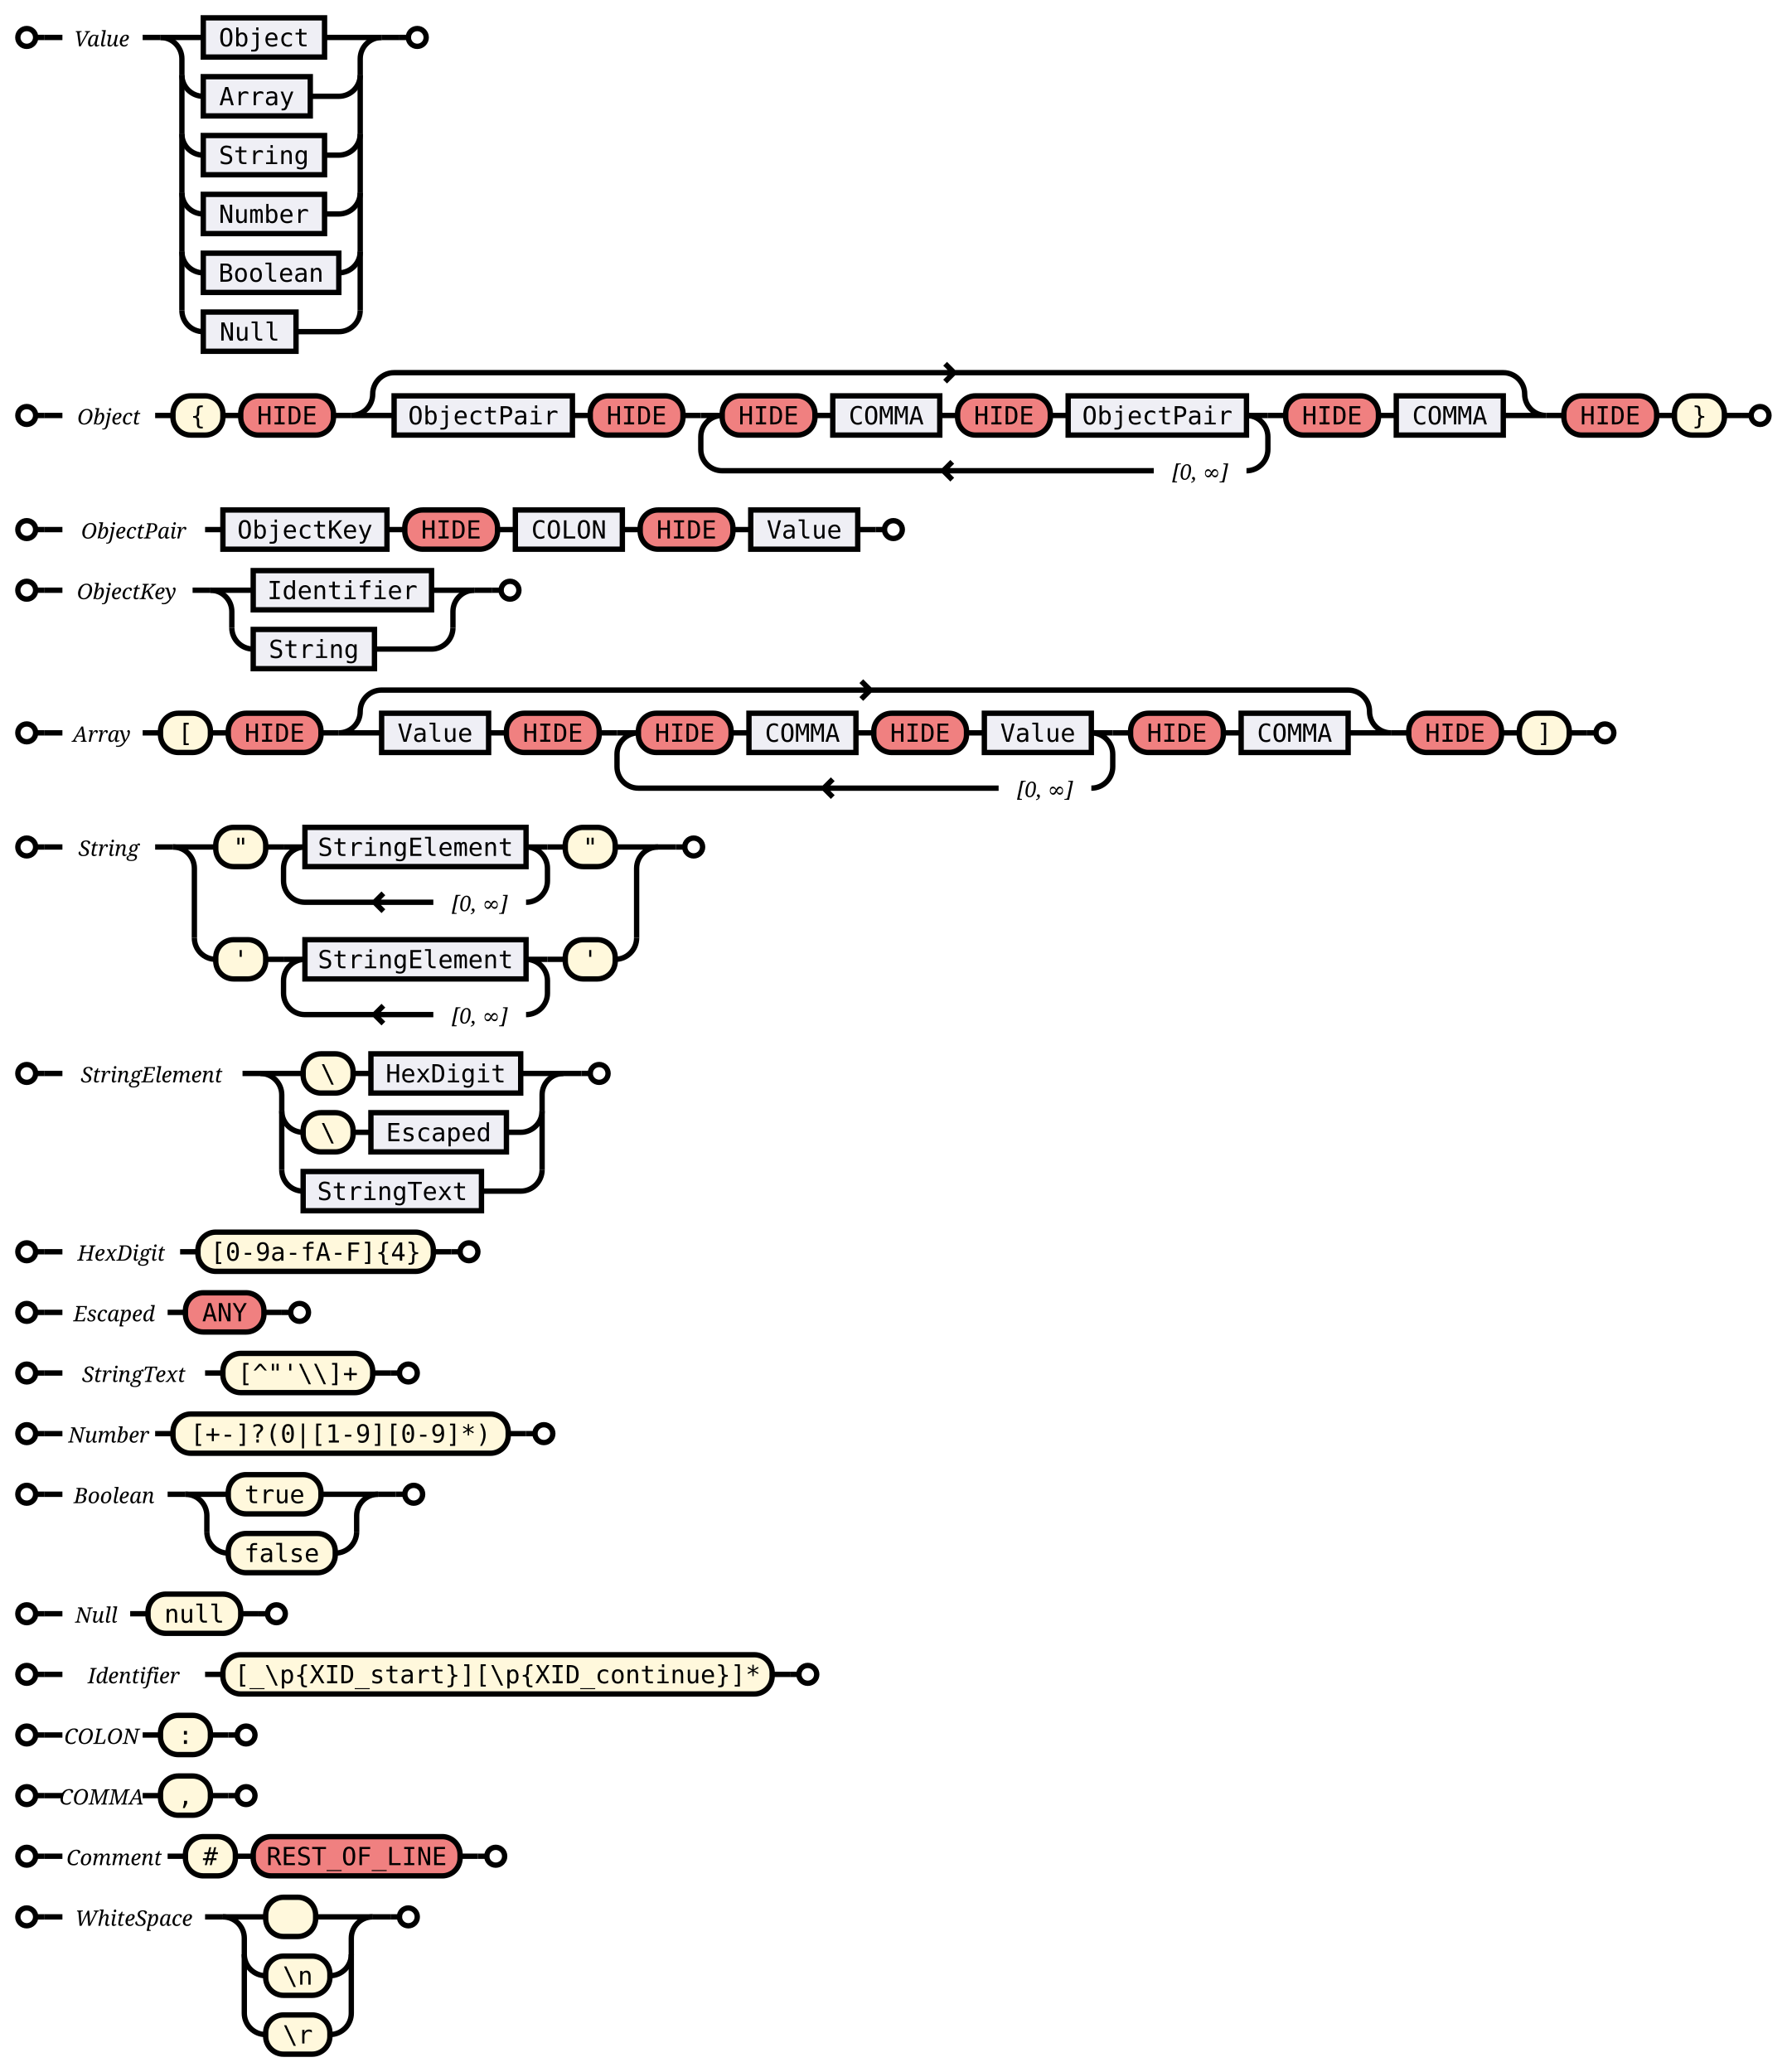
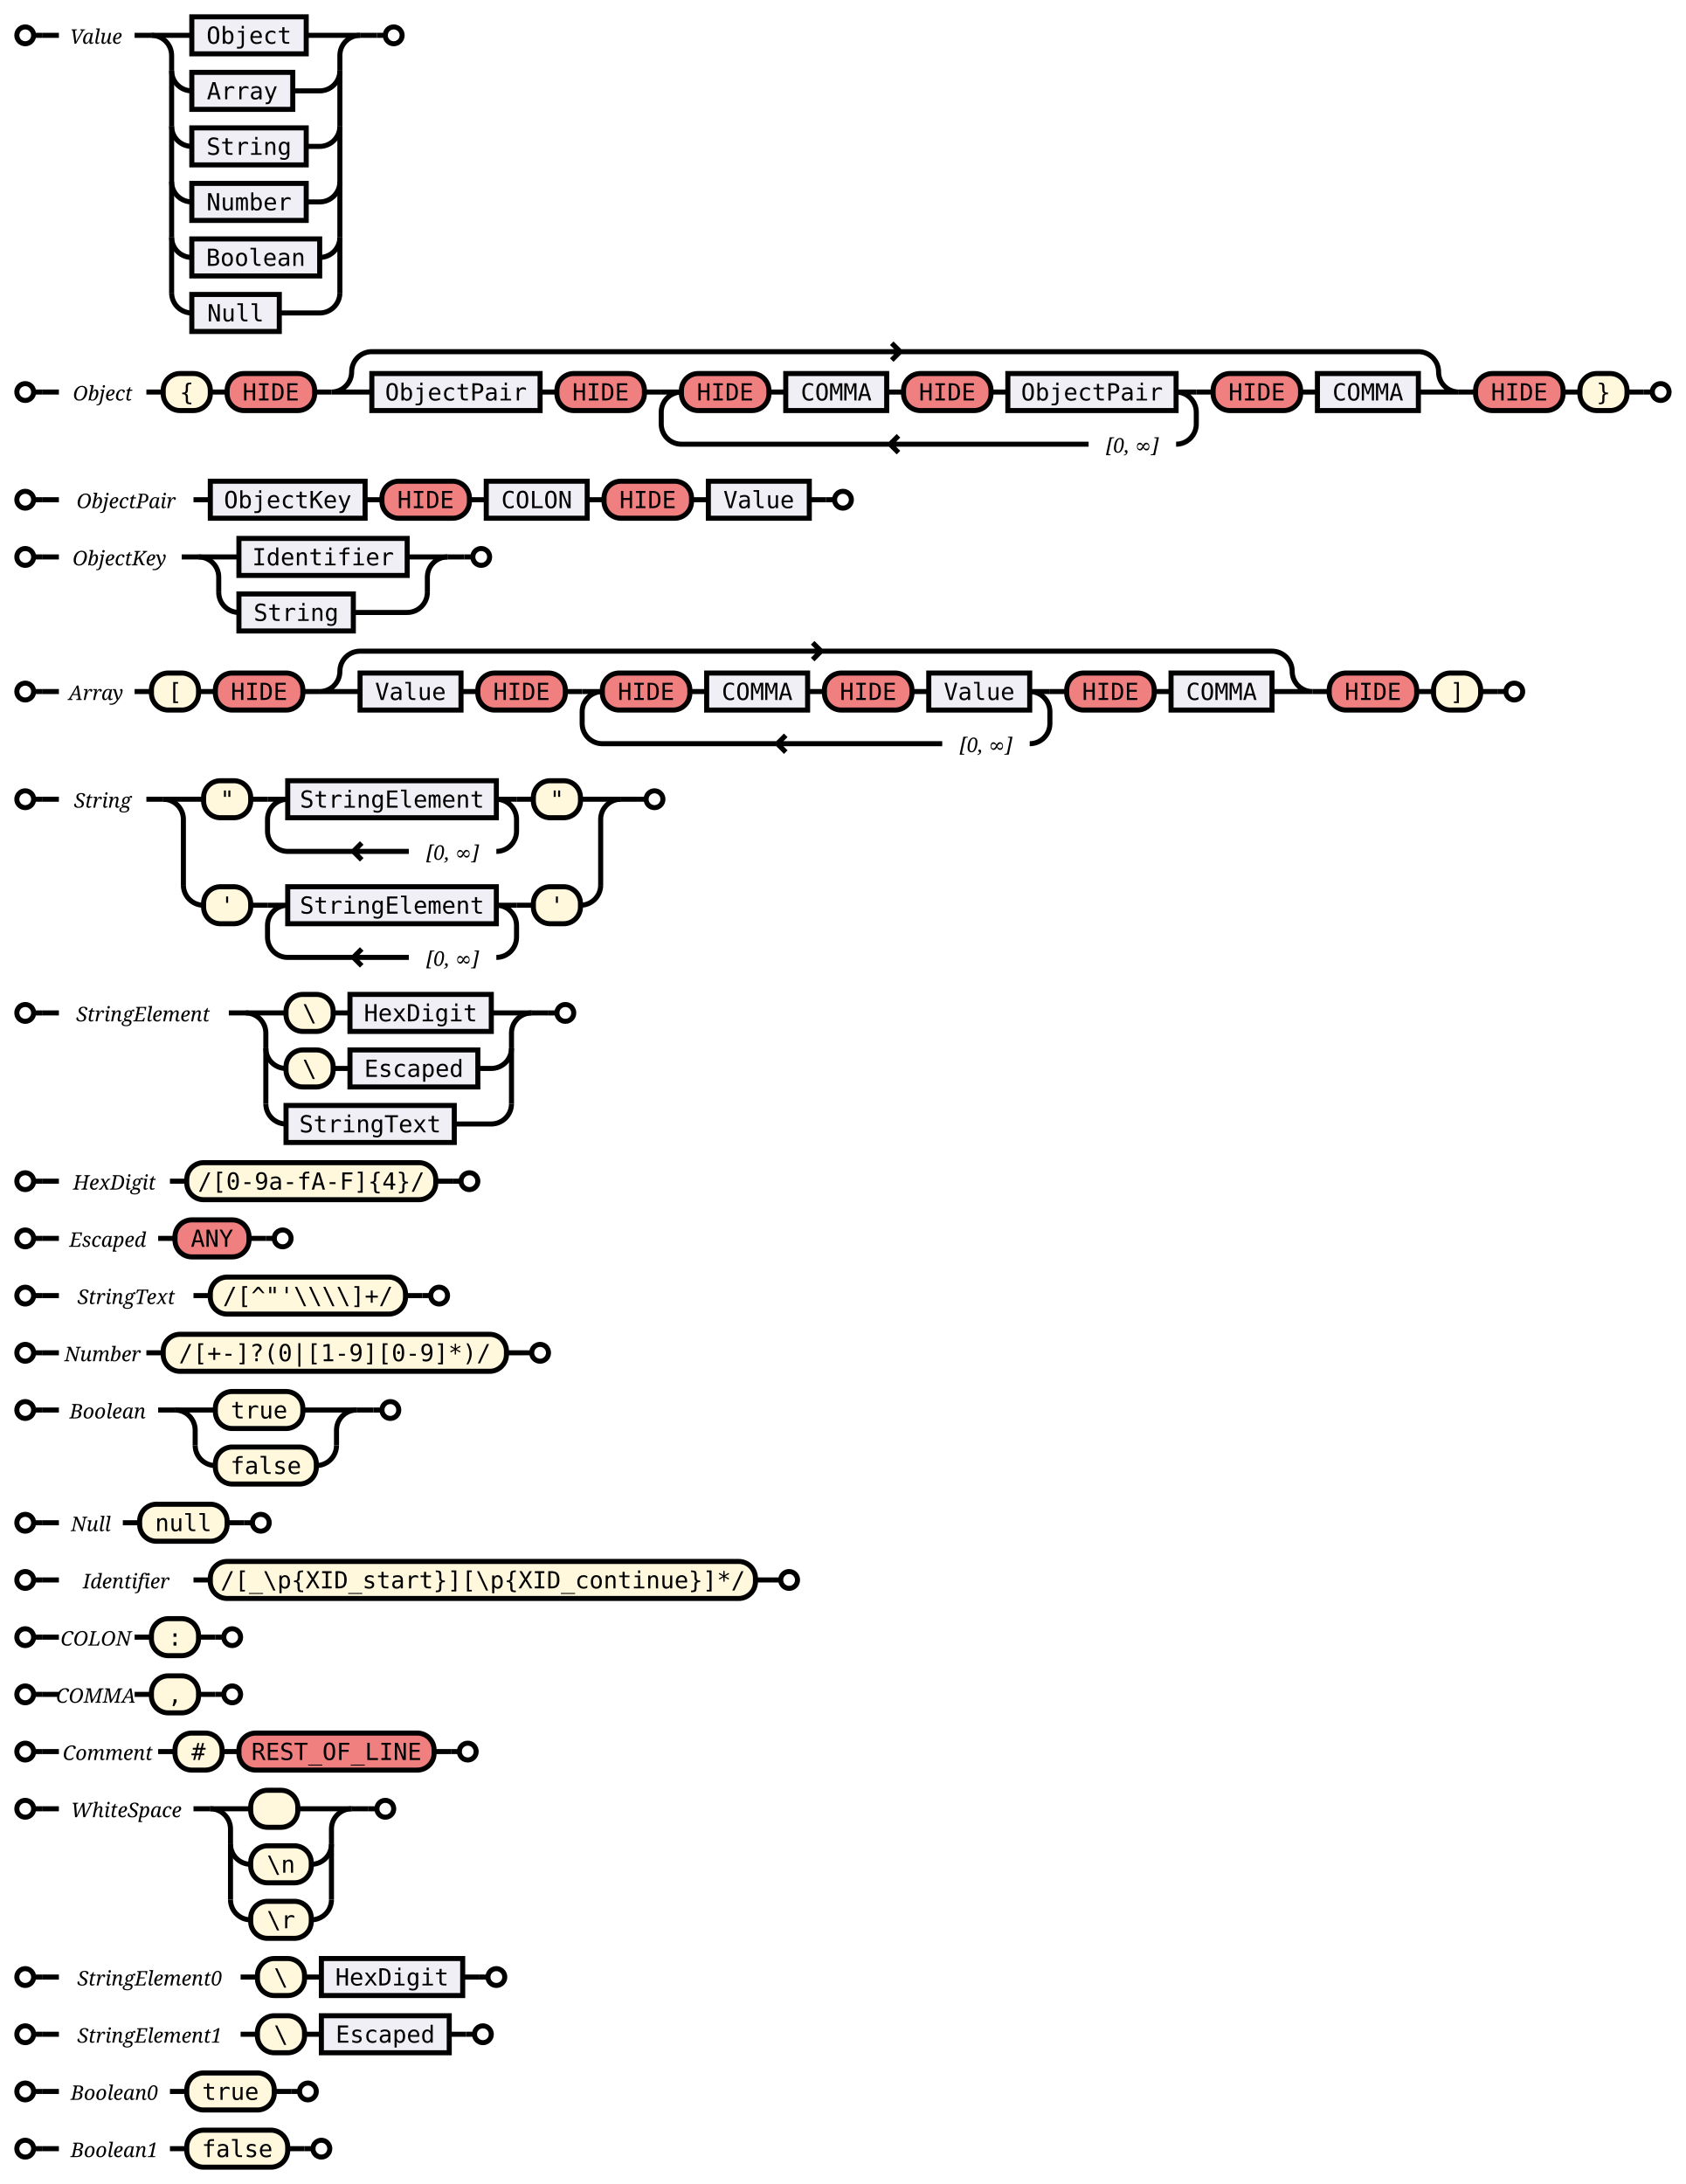
- <svg xmlns="http://www.w3.org/2000/svg" xmlns:xlink="http://www.w3.org/1999/xlink" class="railroad" viewBox="0 0 1002 1162">
+ <svg xmlns="http://www.w3.org/2000/svg" xmlns:xlink="http://www.w3.org/1999/xlink" class="railroad" viewBox="0 0 1002 1298">
  <style type="text/css">svg.railroad{background-color:hsl(30,20%,95%);background-size:15px 15px;background-image:linear-gradient(to right,rgba(30,30,30,.05) 1px,transparent 1px),linear-gradient(to bottom,rgba(30,30,30,.05) 1px,transparent 1px);}svg.railroad path{stroke-width:3px;stroke:black;fill:transparent;}svg.railroad .debug{stroke-width:1px;stroke:red;}svg.railroad text{font-size:14px;font-family:monospace;text-anchor:middle;}svg.railroad .nonterminal text{font-weight:bold;}svg.railroad text.comment{font-family:serif;font-style:italic;font-size:12px;}svg.railroad rect{stroke-width:3px;stroke:black;}svg.railroad g.labeledbox&gt;rect{stroke-width:1px;stroke:grey;stroke-dasharray:5px;fill:rgba(90,90,150,.1);}svg.railroad .symbol&gt;rect{fill:rgba(90,90,150,.1);}svg.railroad .regex&gt;rect{fill:honeydew;}svg.railroad .string&gt;rect{fill:cornsilk;}svg.railroad .character&gt;rect{fill:lightcoral;}</style>
  <g class="verticalgrid">
    <g class="sequence">
      <path d=" M 10 21 a 5 5 0 0 1 5 -5 a 5 5 0 0 1 5 5 a 5 5 0 0 1 -5 5 a 5 5 0 0 1 -5 -5 m 10 0 h 5" />
      <text class="comment" id="Value" x="57" y="26">
Value</text>
      <g class="choice">
        <path d=" M 90 21 h 24 m 68 0 h 32" />
        <a class="link" xlink:href="#Object">
          <g class="symbol">
            <rect height="22" width="68" x="114" y="10" />
            <text x="148" y="26">
Object</text>
          </g>
        </a>
        <path d=" M 90 21 a 12 12 0 0 1 12 12 v 9 m 100 0 v -9 a 12 12 0 0 1 12 -12" />
        <path d=" M 102 42 v 33 m 100 0 v -33" />
        <path d=" M 102 75 v 33 m 100 0 v -33" />
        <path d=" M 102 108 v 33 m 100 0 v -33" />
        <path d=" M 102 141 v 33 m 100 0 v -33" />
        <path d=" M 102 42 v 0 a 12 12 0 0 0 12 12 m 60 0 h 16 a 12 12 0 0 0 12 -12 v 0" />
        <a class="link" xlink:href="#Array">
          <g class="symbol">
            <rect height="22" width="60" x="114" y="43" />
            <text x="144" y="59">
Array</text>
          </g>
        </a>
        <path d=" M 102 75 v 0 a 12 12 0 0 0 12 12 m 68 0 h 8 a 12 12 0 0 0 12 -12 v 0" />
        <a class="link" xlink:href="#String">
          <g class="symbol">
            <rect height="22" width="68" x="114" y="76" />
            <text x="148" y="92">
String</text>
          </g>
        </a>
        <path d=" M 102 108 v 0 a 12 12 0 0 0 12 12 m 68 0 h 8 a 12 12 0 0 0 12 -12 v 0" />
        <a class="link" xlink:href="#Number">
          <g class="symbol">
            <rect height="22" width="68" x="114" y="109" />
            <text x="148" y="125">
Number</text>
          </g>
        </a>
        <path d=" M 102 141 v 0 a 12 12 0 0 0 12 12 m 76 0 h 0 a 12 12 0 0 0 12 -12 v 0" />
        <a class="link" xlink:href="#Boolean">
          <g class="symbol">
            <rect height="22" width="76" x="114" y="142" />
            <text x="152" y="158">
Boolean</text>
          </g>
        </a>
        <path d=" M 102 174 v 0 a 12 12 0 0 0 12 12 m 52 0 h 24 a 12 12 0 0 0 12 -12 v 0" />
        <a class="link" xlink:href="#Null">
          <g class="symbol">
            <rect height="22" width="52" x="114" y="175" />
            <text x="140" y="191">
Null</text>
          </g>
        </a>
      </g>
      <path d=" M 224 21 h 5 a 5 5 0 0 1 5 -5 a 5 5 0 0 1 5 5 a 5 5 0 0 1 -5 5 a 5 5 0 0 1 -5 -5" />
      <path d=" M 25 21 h 10" />
      <path d=" M 80 21 h 10" />
      <path d=" M 214 21 h 10" />
    </g>
    <g class="sequence">
      <path d=" M 10 233 a 5 5 0 0 1 5 -5 a 5 5 0 0 1 5 5 a 5 5 0 0 1 -5 5 a 5 5 0 0 1 -5 -5 m 10 0 h 5" />
      <text class="comment" id="Object" x="61" y="238">
Object</text>
      <g class="sequence">
        <g class="string">
          <rect height="22" rx="10" ry="10" width="28" x="97" y="222" />
          <text x="111" y="238">
{</text>
        </g>
        <g class="character">
          <rect height="22" rx="10" ry="10" width="52" x="135" y="222" />
          <text x="161" y="238">
HIDE</text>
        </g>
        <g class="optional">
          <path d=" M 197 233 h 24 m -24 0 a 12 12 0 0 0 12 -12 v 0 a 12 12 0 0 1 12 -12 h 622 m -308 0 l -5 -5 m 0 10 l 5 -5 m 308 0 a 12 12 0 0 1 12 12 v 0 a 12 12 0 0 0 12 12 h -24" />
          <g class="sequence">
            <a class="link" xlink:href="#ObjectPair">
              <g class="symbol">
                <rect height="22" width="100" x="221" y="222" />
                <text x="271" y="238">
ObjectPair</text>
              </g>
            </a>
            <g class="character">
              <rect height="22" rx="10" ry="10" width="52" x="331" y="222" />
              <text x="357" y="238">
HIDE</text>
            </g>
            <g class="repeat">
              <path d=" M 393 233 h 12 m 294 0 h 12 m -12 0 a 12 12 0 0 1 12 12 v 7 a 12 12 0 0 1 -12 12 m -52 0 h -242 m 124 0 l 5 -5 m 0 10 l -5 -5 m -124 0 a 12 12 0 0 1 -12 -12 v -7 a 12 12 0 0 1 12 -12" />
              <text class="comment" x="673" y="269">
[0, ∞]</text>
              <g class="sequence">
                <g class="character">
                  <rect height="22" rx="10" ry="10" width="52" x="405" y="222" />
                  <text x="431" y="238">
HIDE</text>
                </g>
                <g class="sequence">
                  <a class="link" xlink:href="#COMMA">
                    <g class="symbol">
                      <rect height="22" width="60" x="467" y="222" />
                      <text x="497" y="238">
COMMA</text>
                    </g>
                  </a>
                  <g class="character">
                    <rect height="22" rx="10" ry="10" width="52" x="537" y="222" />
                    <text x="563" y="238">
HIDE</text>
                  </g>
                  <a class="link" xlink:href="#ObjectPair">
                    <g class="symbol">
                      <rect height="22" width="100" x="599" y="222" />
                      <text x="649" y="238">
ObjectPair</text>
                    </g>
                  </a>
                  <path d=" M 527 233 h 10" />
                  <path d=" M 589 233 h 10" />
                </g>
                <path d=" M 457 233 h 10" />
              </g>
            </g>
            <g class="character">
              <rect height="22" rx="10" ry="10" width="52" x="721" y="222" />
              <text x="747" y="238">
HIDE</text>
            </g>
            <a class="link" xlink:href="#COMMA">
              <g class="symbol">
                <rect height="22" width="60" x="783" y="222" />
                <text x="813" y="238">
COMMA</text>
              </g>
            </a>
            <path d=" M 321 233 h 10" />
            <path d=" M 383 233 h 10" />
            <path d=" M 711 233 h 10" />
            <path d=" M 773 233 h 10" />
          </g>
        </g>
        <g class="character">
          <rect height="22" rx="10" ry="10" width="52" x="877" y="222" />
          <text x="903" y="238">
HIDE</text>
        </g>
        <g class="string">
          <rect height="22" rx="10" ry="10" width="28" x="939" y="222" />
          <text x="953" y="238">
}</text>
        </g>
        <path d=" M 125 233 h 10" />
        <path d=" M 187 233 h 10" />
        <path d=" M 867 233 h 10" />
        <path d=" M 929 233 h 10" />
      </g>
      <path d=" M 977 233 h 5 a 5 5 0 0 1 5 -5 a 5 5 0 0 1 5 5 a 5 5 0 0 1 -5 5 a 5 5 0 0 1 -5 -5" />
      <path d=" M 25 233 h 10" />
      <path d=" M 87 233 h 10" />
      <path d=" M 967 233 h 10" />
    </g>
    <g class="sequence">
      <path d=" M 10 297 a 5 5 0 0 1 5 -5 a 5 5 0 0 1 5 5 a 5 5 0 0 1 -5 5 a 5 5 0 0 1 -5 -5 m 10 0 h 5" />
      <text class="comment" id="ObjectPair" x="75" y="302">
ObjectPair</text>
      <g class="sequence">
        <a class="link" xlink:href="#ObjectKey">
          <g class="symbol">
            <rect height="22" width="92" x="125" y="286" />
            <text x="171" y="302">
ObjectKey</text>
          </g>
        </a>
        <g class="character">
          <rect height="22" rx="10" ry="10" width="52" x="227" y="286" />
          <text x="253" y="302">
HIDE</text>
        </g>
        <a class="link" xlink:href="#COLON">
          <g class="symbol">
            <rect height="22" width="60" x="289" y="286" />
            <text x="319" y="302">
COLON</text>
          </g>
        </a>
        <g class="character">
          <rect height="22" rx="10" ry="10" width="52" x="359" y="286" />
          <text x="385" y="302">
HIDE</text>
        </g>
        <a class="link" xlink:href="#Value">
          <g class="symbol">
            <rect height="22" width="60" x="421" y="286" />
            <text x="451" y="302">
Value</text>
          </g>
        </a>
        <path d=" M 217 297 h 10" />
        <path d=" M 279 297 h 10" />
        <path d=" M 349 297 h 10" />
        <path d=" M 411 297 h 10" />
      </g>
      <path d=" M 491 297 h 5 a 5 5 0 0 1 5 -5 a 5 5 0 0 1 5 5 a 5 5 0 0 1 -5 5 a 5 5 0 0 1 -5 -5" />
      <path d=" M 25 297 h 10" />
      <path d=" M 115 297 h 10" />
      <path d=" M 481 297 h 10" />
    </g>
    <g class="sequence">
      <path d=" M 10 331 a 5 5 0 0 1 5 -5 a 5 5 0 0 1 5 5 a 5 5 0 0 1 -5 5 a 5 5 0 0 1 -5 -5 m 10 0 h 5" />
      <text class="comment" id="ObjectKey" x="71" y="336">
ObjectKey</text>
      <g class="choice">
        <path d=" M 118 331 h 24 m 100 0 h 24" />
        <a class="link" xlink:href="#Identifier">
          <g class="symbol">
            <rect height="22" width="100" x="142" y="320" />
            <text x="192" y="336">
Identifier</text>
          </g>
        </a>
        <path d=" M 118 331 a 12 12 0 0 1 12 12 v 9 m 124 0 v -9 a 12 12 0 0 1 12 -12" />
        <path d=" M 130 352 v 0 a 12 12 0 0 0 12 12 m 68 0 h 32 a 12 12 0 0 0 12 -12 v 0" />
        <a class="link" xlink:href="#String">
          <g class="symbol">
            <rect height="22" width="68" x="142" y="353" />
            <text x="176" y="369">
String</text>
          </g>
        </a>
      </g>
      <path d=" M 276 331 h 5 a 5 5 0 0 1 5 -5 a 5 5 0 0 1 5 5 a 5 5 0 0 1 -5 5 a 5 5 0 0 1 -5 -5" />
      <path d=" M 25 331 h 10" />
      <path d=" M 108 331 h 10" />
      <path d=" M 266 331 h 10" />
    </g>
    <g class="sequence">
      <path d=" M 10 411 a 5 5 0 0 1 5 -5 a 5 5 0 0 1 5 5 a 5 5 0 0 1 -5 5 a 5 5 0 0 1 -5 -5 m 10 0 h 5" />
      <text class="comment" id="Array" x="57" y="416">
Array</text>
      <g class="sequence">
        <g class="string">
          <rect height="22" rx="10" ry="10" width="28" x="90" y="400" />
          <text x="104" y="416">
[</text>
        </g>
        <g class="character">
          <rect height="22" rx="10" ry="10" width="52" x="128" y="400" />
          <text x="154" y="416">
HIDE</text>
        </g>
        <g class="optional">
          <path d=" M 190 411 h 24 m -24 0 a 12 12 0 0 0 12 -12 v 0 a 12 12 0 0 1 12 -12 h 542 m -268 0 l -5 -5 m 0 10 l 5 -5 m 268 0 a 12 12 0 0 1 12 12 v 0 a 12 12 0 0 0 12 12 h -24" />
          <g class="sequence">
            <a class="link" xlink:href="#Value">
              <g class="symbol">
                <rect height="22" width="60" x="214" y="400" />
                <text x="244" y="416">
Value</text>
              </g>
            </a>
            <g class="character">
              <rect height="22" rx="10" ry="10" width="52" x="284" y="400" />
              <text x="310" y="416">
HIDE</text>
            </g>
            <g class="repeat">
              <path d=" M 346 411 h 12 m 254 0 h 12 m -12 0 a 12 12 0 0 1 12 12 v 7 a 12 12 0 0 1 -12 12 m -52 0 h -202 m 104 0 l 5 -5 m 0 10 l -5 -5 m -104 0 a 12 12 0 0 1 -12 -12 v -7 a 12 12 0 0 1 12 -12" />
              <text class="comment" x="586" y="447">
[0, ∞]</text>
              <g class="sequence">
                <g class="character">
                  <rect height="22" rx="10" ry="10" width="52" x="358" y="400" />
                  <text x="384" y="416">
HIDE</text>
                </g>
                <g class="sequence">
                  <a class="link" xlink:href="#COMMA">
                    <g class="symbol">
                      <rect height="22" width="60" x="420" y="400" />
                      <text x="450" y="416">
COMMA</text>
                    </g>
                  </a>
                  <g class="character">
                    <rect height="22" rx="10" ry="10" width="52" x="490" y="400" />
                    <text x="516" y="416">
HIDE</text>
                  </g>
                  <a class="link" xlink:href="#Value">
                    <g class="symbol">
                      <rect height="22" width="60" x="552" y="400" />
                      <text x="582" y="416">
Value</text>
                    </g>
                  </a>
                  <path d=" M 480 411 h 10" />
                  <path d=" M 542 411 h 10" />
                </g>
                <path d=" M 410 411 h 10" />
              </g>
            </g>
            <g class="character">
              <rect height="22" rx="10" ry="10" width="52" x="634" y="400" />
              <text x="660" y="416">
HIDE</text>
            </g>
            <a class="link" xlink:href="#COMMA">
              <g class="symbol">
                <rect height="22" width="60" x="696" y="400" />
                <text x="726" y="416">
COMMA</text>
              </g>
            </a>
            <path d=" M 274 411 h 10" />
            <path d=" M 336 411 h 10" />
            <path d=" M 624 411 h 10" />
            <path d=" M 686 411 h 10" />
          </g>
        </g>
        <g class="character">
          <rect height="22" rx="10" ry="10" width="52" x="790" y="400" />
          <text x="816" y="416">
HIDE</text>
        </g>
        <g class="string">
          <rect height="22" rx="10" ry="10" width="28" x="852" y="400" />
          <text x="866" y="416">
]</text>
        </g>
        <path d=" M 118 411 h 10" />
        <path d=" M 180 411 h 10" />
        <path d=" M 780 411 h 10" />
        <path d=" M 842 411 h 10" />
      </g>
      <path d=" M 890 411 h 5 a 5 5 0 0 1 5 -5 a 5 5 0 0 1 5 5 a 5 5 0 0 1 -5 5 a 5 5 0 0 1 -5 -5" />
      <path d=" M 25 411 h 10" />
      <path d=" M 80 411 h 10" />
      <path d=" M 880 411 h 10" />
    </g>
    <g class="sequence">
      <path d=" M 10 475 a 5 5 0 0 1 5 -5 a 5 5 0 0 1 5 5 a 5 5 0 0 1 -5 5 a 5 5 0 0 1 -5 -5 m 10 0 h 5" />
      <text class="comment" id="String" x="61" y="480">
String</text>
      <g class="choice">
        <path d=" M 97 475 h 24 m 224 0 h 24" />
        <g class="sequence">
          <g class="string">
            <rect height="22" rx="10" ry="10" width="28" x="121" y="464" />
            <text x="135" y="480">
"</text>
          </g>
          <g class="repeat">
            <path d=" M 159 475 h 12 m 124 0 h 12 m -12 0 a 12 12 0 0 1 12 12 v 7 a 12 12 0 0 1 -12 12 m -52 0 h -72 m 39 0 l 5 -5 m 0 10 l -5 -5 m -39 0 a 12 12 0 0 1 -12 -12 v -7 a 12 12 0 0 1 12 -12" />
            <text class="comment" x="269" y="511">
[0, ∞]</text>
            <a class="link" xlink:href="#StringElement">
              <g class="symbol">
                <rect height="22" width="124" x="171" y="464" />
                <text x="233" y="480">
StringElement</text>
              </g>
            </a>
          </g>
          <g class="string">
            <rect height="22" rx="10" ry="10" width="28" x="317" y="464" />
            <text x="331" y="480">
"</text>
          </g>
          <path d=" M 149 475 h 10" />
          <path d=" M 307 475 h 10" />
        </g>
        <path d=" M 97 475 a 12 12 0 0 1 12 12 v 39 m 248 0 v -39 a 12 12 0 0 1 12 -12" />
        <path d=" M 109 526 v 0 a 12 12 0 0 0 12 12 m 224 0 h 0 a 12 12 0 0 0 12 -12 v 0" />
        <g class="sequence">
          <g class="string">
            <rect height="22" rx="10" ry="10" width="28" x="121" y="527" />
            <text x="135" y="543">
'</text>
          </g>
          <g class="repeat">
            <path d=" M 159 538 h 12 m 124 0 h 12 m -12 0 a 12 12 0 0 1 12 12 v 7 a 12 12 0 0 1 -12 12 m -52 0 h -72 m 39 0 l 5 -5 m 0 10 l -5 -5 m -39 0 a 12 12 0 0 1 -12 -12 v -7 a 12 12 0 0 1 12 -12" />
            <text class="comment" x="269" y="574">
[0, ∞]</text>
            <a class="link" xlink:href="#StringElement">
              <g class="symbol">
                <rect height="22" width="124" x="171" y="527" />
                <text x="233" y="543">
StringElement</text>
              </g>
            </a>
          </g>
          <g class="string">
            <rect height="22" rx="10" ry="10" width="28" x="317" y="527" />
            <text x="331" y="543">
'</text>
          </g>
          <path d=" M 149 538 h 10" />
          <path d=" M 307 538 h 10" />
        </g>
      </g>
      <path d=" M 379 475 h 5 a 5 5 0 0 1 5 -5 a 5 5 0 0 1 5 5 a 5 5 0 0 1 -5 5 a 5 5 0 0 1 -5 -5" />
      <path d=" M 25 475 h 10" />
      <path d=" M 87 475 h 10" />
      <path d=" M 369 475 h 10" />
    </g>
    <g class="sequence">
      <path d=" M 10 602 a 5 5 0 0 1 5 -5 a 5 5 0 0 1 5 5 a 5 5 0 0 1 -5 5 a 5 5 0 0 1 -5 -5 m 10 0 h 5" />
      <text class="comment" id="StringElement" x="85" y="607">
StringElement</text>
      <g class="choice">
        <path d=" M 146 602 h 24 m 122 0 h 24" />
        <g class="sequence">
          <g class="string">
            <rect height="22" rx="10" ry="10" width="28" x="170" y="591" />
            <text x="184" y="607">
\</text>
          </g>
          <a class="link" xlink:href="#HexDigit">
            <g class="symbol">
              <rect height="22" width="84" x="208" y="591" />
              <text x="250" y="607">
HexDigit</text>
            </g>
          </a>
          <path d=" M 198 602 h 10" />
        </g>
        <path d=" M 146 602 a 12 12 0 0 1 12 12 v 9 m 146 0 v -9 a 12 12 0 0 1 12 -12" />
        <path d=" M 158 623 v 33 m 146 0 v -33" />
        <path d=" M 158 623 v 0 a 12 12 0 0 0 12 12 m 114 0 h 8 a 12 12 0 0 0 12 -12 v 0" />
        <g class="sequence">
          <g class="string">
            <rect height="22" rx="10" ry="10" width="28" x="170" y="624" />
            <text x="184" y="640">
\</text>
          </g>
          <a class="link" xlink:href="#Escaped">
            <g class="symbol">
              <rect height="22" width="76" x="208" y="624" />
              <text x="246" y="640">
Escaped</text>
            </g>
          </a>
          <path d=" M 198 635 h 10" />
        </g>
        <path d=" M 158 656 v 0 a 12 12 0 0 0 12 12 m 100 0 h 22 a 12 12 0 0 0 12 -12 v 0" />
        <a class="link" xlink:href="#StringText">
          <g class="symbol">
            <rect height="22" width="100" x="170" y="657" />
            <text x="220" y="673">
StringText</text>
          </g>
        </a>
      </g>
      <path d=" M 326 602 h 5 a 5 5 0 0 1 5 -5 a 5 5 0 0 1 5 5 a 5 5 0 0 1 -5 5 a 5 5 0 0 1 -5 -5" />
      <path d=" M 25 602 h 10" />
      <path d=" M 136 602 h 10" />
      <path d=" M 316 602 h 10" />
    </g>
    <g class="sequence">
      <path d=" M 10 702 a 5 5 0 0 1 5 -5 a 5 5 0 0 1 5 5 a 5 5 0 0 1 -5 5 a 5 5 0 0 1 -5 -5 m 10 0 h 5" />
      <text class="comment" id="HexDigit" x="68" y="707">
HexDigit</text>
      <g class="string">
-         <rect height="22" rx="10" ry="10" width="132" x="111" y="691" />
-         <text x="177" y="707">
- [0-9a-fA-F]{4}</text>
-       </g>
-       <path d=" M 253 702 h 5 a 5 5 0 0 1 5 -5 a 5 5 0 0 1 5 5 a 5 5 0 0 1 -5 5 a 5 5 0 0 1 -5 -5" />
+         <rect height="22" rx="10" ry="10" width="148" x="111" y="691" />
+         <text x="185" y="707">
+ /[0-9a-fA-F]{4}/</text>
+       </g>
+       <path d=" M 269 702 h 5 a 5 5 0 0 1 5 -5 a 5 5 0 0 1 5 5 a 5 5 0 0 1 -5 5 a 5 5 0 0 1 -5 -5" />
      <path d=" M 25 702 h 10" />
      <path d=" M 101 702 h 10" />
-       <path d=" M 243 702 h 10" />
+       <path d=" M 259 702 h 10" />
    </g>
    <g class="sequence">
      <path d=" M 10 736 a 5 5 0 0 1 5 -5 a 5 5 0 0 1 5 5 a 5 5 0 0 1 -5 5 a 5 5 0 0 1 -5 -5 m 10 0 h 5" />
      <text class="comment" id="Escaped" x="64" y="741">
Escaped</text>
      <g class="character">
        <rect height="22" rx="10" ry="10" width="44" x="104" y="725" />
        <text x="126" y="741">
ANY</text>
      </g>
      <path d=" M 158 736 h 5 a 5 5 0 0 1 5 -5 a 5 5 0 0 1 5 5 a 5 5 0 0 1 -5 5 a 5 5 0 0 1 -5 -5" />
      <path d=" M 25 736 h 10" />
      <path d=" M 94 736 h 10" />
      <path d=" M 148 736 h 10" />
    </g>
    <g class="sequence">
      <path d=" M 10 770 a 5 5 0 0 1 5 -5 a 5 5 0 0 1 5 5 a 5 5 0 0 1 -5 5 a 5 5 0 0 1 -5 -5 m 10 0 h 5" />
      <text class="comment" id="StringText" x="75" y="775">
StringText</text>
      <g class="string">
-         <rect height="22" rx="10" ry="10" width="84" x="125" y="759" />
-         <text x="167" y="775">
- [^"'\\]+</text>
-       </g>
-       <path d=" M 219 770 h 5 a 5 5 0 0 1 5 -5 a 5 5 0 0 1 5 5 a 5 5 0 0 1 -5 5 a 5 5 0 0 1 -5 -5" />
+         <rect height="22" rx="10" ry="10" width="116" x="125" y="759" />
+         <text x="183" y="775">
+ /[^"'\\\\]+/</text>
+       </g>
+       <path d=" M 251 770 h 5 a 5 5 0 0 1 5 -5 a 5 5 0 0 1 5 5 a 5 5 0 0 1 -5 5 a 5 5 0 0 1 -5 -5" />
      <path d=" M 25 770 h 10" />
      <path d=" M 115 770 h 10" />
-       <path d=" M 209 770 h 10" />
+       <path d=" M 241 770 h 10" />
    </g>
    <g class="sequence">
      <path d=" M 10 804 a 5 5 0 0 1 5 -5 a 5 5 0 0 1 5 5 a 5 5 0 0 1 -5 5 a 5 5 0 0 1 -5 -5 m 10 0 h 5" />
      <text class="comment" id="Number" x="61" y="809">
Number</text>
      <g class="string">
-         <rect height="22" rx="10" ry="10" width="188" x="97" y="793" />
-         <text x="191" y="809">
- [+-]?(0|[1-9][0-9]*)</text>
-       </g>
-       <path d=" M 295 804 h 5 a 5 5 0 0 1 5 -5 a 5 5 0 0 1 5 5 a 5 5 0 0 1 -5 5 a 5 5 0 0 1 -5 -5" />
+         <rect height="22" rx="10" ry="10" width="204" x="97" y="793" />
+         <text x="199" y="809">
+ /[+-]?(0|[1-9][0-9]*)/</text>
+       </g>
+       <path d=" M 311 804 h 5 a 5 5 0 0 1 5 -5 a 5 5 0 0 1 5 5 a 5 5 0 0 1 -5 5 a 5 5 0 0 1 -5 -5" />
      <path d=" M 25 804 h 10" />
      <path d=" M 87 804 h 10" />
-       <path d=" M 285 804 h 10" />
+       <path d=" M 301 804 h 10" />
    </g>
    <g class="sequence">
      <path d=" M 10 838 a 5 5 0 0 1 5 -5 a 5 5 0 0 1 5 5 a 5 5 0 0 1 -5 5 a 5 5 0 0 1 -5 -5 m 10 0 h 5" />
      <text class="comment" id="Boolean" x="64" y="843">
Boolean</text>
      <g class="choice">
        <path d=" M 104 838 h 24 m 52 0 h 32" />
        <g class="string">
          <rect height="22" rx="10" ry="10" width="52" x="128" y="827" />
          <text x="154" y="843">
true</text>
        </g>
        <path d=" M 104 838 a 12 12 0 0 1 12 12 v 9 m 84 0 v -9 a 12 12 0 0 1 12 -12" />
        <path d=" M 116 859 v 0 a 12 12 0 0 0 12 12 m 60 0 h 0 a 12 12 0 0 0 12 -12 v 0" />
        <g class="string">
          <rect height="22" rx="10" ry="10" width="60" x="128" y="860" />
          <text x="158" y="876">
false</text>
        </g>
      </g>
      <path d=" M 222 838 h 5 a 5 5 0 0 1 5 -5 a 5 5 0 0 1 5 5 a 5 5 0 0 1 -5 5 a 5 5 0 0 1 -5 -5" />
      <path d=" M 25 838 h 10" />
      <path d=" M 94 838 h 10" />
      <path d=" M 212 838 h 10" />
    </g>
    <g class="sequence">
      <path d=" M 10 905 a 5 5 0 0 1 5 -5 a 5 5 0 0 1 5 5 a 5 5 0 0 1 -5 5 a 5 5 0 0 1 -5 -5 m 10 0 h 5" />
      <text class="comment" id="Null" x="54" y="910">
Null</text>
      <g class="string">
        <rect height="22" rx="10" ry="10" width="52" x="83" y="894" />
        <text x="109" y="910">
null</text>
      </g>
      <path d=" M 145 905 h 5 a 5 5 0 0 1 5 -5 a 5 5 0 0 1 5 5 a 5 5 0 0 1 -5 5 a 5 5 0 0 1 -5 -5" />
      <path d=" M 25 905 h 10" />
      <path d=" M 73 905 h 10" />
      <path d=" M 135 905 h 10" />
    </g>
    <g class="sequence">
      <path d=" M 10 939 a 5 5 0 0 1 5 -5 a 5 5 0 0 1 5 5 a 5 5 0 0 1 -5 5 a 5 5 0 0 1 -5 -5 m 10 0 h 5" />
      <text class="comment" id="Identifier" x="75" y="944">
Identifier</text>
      <g class="string">
-         <rect height="22" rx="10" ry="10" width="308" x="125" y="928" />
-         <text x="279" y="944">
- [_\p{XID_start}][\p{XID_continue}]*</text>
-       </g>
-       <path d=" M 443 939 h 5 a 5 5 0 0 1 5 -5 a 5 5 0 0 1 5 5 a 5 5 0 0 1 -5 5 a 5 5 0 0 1 -5 -5" />
+         <rect height="22" rx="10" ry="10" width="324" x="125" y="928" />
+         <text x="287" y="944">
+ /[_\p{XID_start}][\p{XID_continue}]*/</text>
+       </g>
+       <path d=" M 459 939 h 5 a 5 5 0 0 1 5 -5 a 5 5 0 0 1 5 5 a 5 5 0 0 1 -5 5 a 5 5 0 0 1 -5 -5" />
      <path d=" M 25 939 h 10" />
      <path d=" M 115 939 h 10" />
-       <path d=" M 433 939 h 10" />
+       <path d=" M 449 939 h 10" />
    </g>
    <g class="sequence">
      <path d=" M 10 973 a 5 5 0 0 1 5 -5 a 5 5 0 0 1 5 5 a 5 5 0 0 1 -5 5 a 5 5 0 0 1 -5 -5 m 10 0 h 5" />
      <text class="comment" id="COLON" x="57" y="978">
COLON</text>
      <g class="string">
        <rect height="22" rx="10" ry="10" width="28" x="90" y="962" />
        <text x="104" y="978">
:</text>
      </g>
      <path d=" M 128 973 h 5 a 5 5 0 0 1 5 -5 a 5 5 0 0 1 5 5 a 5 5 0 0 1 -5 5 a 5 5 0 0 1 -5 -5" />
      <path d=" M 25 973 h 10" />
      <path d=" M 80 973 h 10" />
      <path d=" M 118 973 h 10" />
    </g>
    <g class="sequence">
      <path d=" M 10 1007 a 5 5 0 0 1 5 -5 a 5 5 0 0 1 5 5 a 5 5 0 0 1 -5 5 a 5 5 0 0 1 -5 -5 m 10 0 h 5" />
      <text class="comment" id="COMMA" x="57" y="1012">
COMMA</text>
      <g class="string">
        <rect height="22" rx="10" ry="10" width="28" x="90" y="996" />
        <text x="104" y="1012">
,</text>
      </g>
      <path d=" M 128 1007 h 5 a 5 5 0 0 1 5 -5 a 5 5 0 0 1 5 5 a 5 5 0 0 1 -5 5 a 5 5 0 0 1 -5 -5" />
      <path d=" M 25 1007 h 10" />
      <path d=" M 80 1007 h 10" />
      <path d=" M 118 1007 h 10" />
    </g>
    <g class="sequence">
      <path d=" M 10 1041 a 5 5 0 0 1 5 -5 a 5 5 0 0 1 5 5 a 5 5 0 0 1 -5 5 a 5 5 0 0 1 -5 -5 m 10 0 h 5" />
      <text class="comment" id="Comment" x="64" y="1046">
Comment</text>
      <g class="sequence">
        <g class="string">
          <rect height="22" rx="10" ry="10" width="28" x="104" y="1030" />
          <text x="118" y="1046">
#</text>
        </g>
        <g class="character">
          <rect height="22" rx="10" ry="10" width="116" x="142" y="1030" />
          <text x="200" y="1046">
REST_OF_LINE</text>
        </g>
        <path d=" M 132 1041 h 10" />
      </g>
      <path d=" M 268 1041 h 5 a 5 5 0 0 1 5 -5 a 5 5 0 0 1 5 5 a 5 5 0 0 1 -5 5 a 5 5 0 0 1 -5 -5" />
      <path d=" M 25 1041 h 10" />
      <path d=" M 94 1041 h 10" />
      <path d=" M 258 1041 h 10" />
    </g>
    <g class="sequence">
      <path d=" M 10 1075 a 5 5 0 0 1 5 -5 a 5 5 0 0 1 5 5 a 5 5 0 0 1 -5 5 a 5 5 0 0 1 -5 -5 m 10 0 h 5" />
      <text class="comment" id="WhiteSpace" x="75" y="1080">
WhiteSpace</text>
      <g class="choice">
        <path d=" M 125 1075 h 24 m 28 0 h 32" />
        <g class="string">
          <rect height="22" rx="10" ry="10" width="28" x="149" y="1064" />
          <text x="163" y="1080">
</text>
        </g>
        <path d=" M 125 1075 a 12 12 0 0 1 12 12 v 9 m 60 0 v -9 a 12 12 0 0 1 12 -12" />
        <path d=" M 137 1096 v 33 m 60 0 v -33" />
        <path d=" M 137 1096 v 0 a 12 12 0 0 0 12 12 m 36 0 h 0 a 12 12 0 0 0 12 -12 v 0" />
        <g class="string">
          <rect height="22" rx="10" ry="10" width="36" x="149" y="1097" />
          <text x="167" y="1113">
\n</text>
        </g>
        <path d=" M 137 1129 v 0 a 12 12 0 0 0 12 12 m 36 0 h 0 a 12 12 0 0 0 12 -12 v 0" />
        <g class="string">
          <rect height="22" rx="10" ry="10" width="36" x="149" y="1130" />
          <text x="167" y="1146">
\r</text>
        </g>
      </g>
      <path d=" M 219 1075 h 5 a 5 5 0 0 1 5 -5 a 5 5 0 0 1 5 5 a 5 5 0 0 1 -5 5 a 5 5 0 0 1 -5 -5" />
      <path d=" M 25 1075 h 10" />
      <path d=" M 115 1075 h 10" />
      <path d=" M 209 1075 h 10" />
    </g>
+     <g class="sequence">
+       <path d=" M 10 1175 a 5 5 0 0 1 5 -5 a 5 5 0 0 1 5 5 a 5 5 0 0 1 -5 5 a 5 5 0 0 1 -5 -5 m 10 0 h 5" />
+       <text class="comment" id="StringElement0" x="89" y="1180">
+ StringElement0</text>
+       <g class="sequence">
+         <g class="string">
+           <rect height="22" rx="10" ry="10" width="28" x="153" y="1164" />
+           <text x="167" y="1180">
+ \</text>
+         </g>
+         <a class="link" xlink:href="#HexDigit">
+           <g class="symbol">
+             <rect height="22" width="84" x="191" y="1164" />
+             <text x="233" y="1180">
+ HexDigit</text>
+           </g>
+         </a>
+         <path d=" M 181 1175 h 10" />
+       </g>
+       <path d=" M 285 1175 h 5 a 5 5 0 0 1 5 -5 a 5 5 0 0 1 5 5 a 5 5 0 0 1 -5 5 a 5 5 0 0 1 -5 -5" />
+       <path d=" M 25 1175 h 10" />
+       <path d=" M 143 1175 h 10" />
+       <path d=" M 275 1175 h 10" />
+     </g>
+     <g class="sequence">
+       <path d=" M 10 1209 a 5 5 0 0 1 5 -5 a 5 5 0 0 1 5 5 a 5 5 0 0 1 -5 5 a 5 5 0 0 1 -5 -5 m 10 0 h 5" />
+       <text class="comment" id="StringElement1" x="89" y="1214">
+ StringElement1</text>
+       <g class="sequence">
+         <g class="string">
+           <rect height="22" rx="10" ry="10" width="28" x="153" y="1198" />
+           <text x="167" y="1214">
+ \</text>
+         </g>
+         <a class="link" xlink:href="#Escaped">
+           <g class="symbol">
+             <rect height="22" width="76" x="191" y="1198" />
+             <text x="229" y="1214">
+ Escaped</text>
+           </g>
+         </a>
+         <path d=" M 181 1209 h 10" />
+       </g>
+       <path d=" M 277 1209 h 5 a 5 5 0 0 1 5 -5 a 5 5 0 0 1 5 5 a 5 5 0 0 1 -5 5 a 5 5 0 0 1 -5 -5" />
+       <path d=" M 25 1209 h 10" />
+       <path d=" M 143 1209 h 10" />
+       <path d=" M 267 1209 h 10" />
+     </g>
+     <g class="sequence">
+       <path d=" M 10 1243 a 5 5 0 0 1 5 -5 a 5 5 0 0 1 5 5 a 5 5 0 0 1 -5 5 a 5 5 0 0 1 -5 -5 m 10 0 h 5" />
+       <text class="comment" id="Boolean0" x="68" y="1248">
+ Boolean0</text>
+       <g class="string">
+         <rect height="22" rx="10" ry="10" width="52" x="111" y="1232" />
+         <text x="137" y="1248">
+ true</text>
+       </g>
+       <path d=" M 173 1243 h 5 a 5 5 0 0 1 5 -5 a 5 5 0 0 1 5 5 a 5 5 0 0 1 -5 5 a 5 5 0 0 1 -5 -5" />
+       <path d=" M 25 1243 h 10" />
+       <path d=" M 101 1243 h 10" />
+       <path d=" M 163 1243 h 10" />
+     </g>
+     <g class="sequence">
+       <path d=" M 10 1277 a 5 5 0 0 1 5 -5 a 5 5 0 0 1 5 5 a 5 5 0 0 1 -5 5 a 5 5 0 0 1 -5 -5 m 10 0 h 5" />
+       <text class="comment" id="Boolean1" x="68" y="1282">
+ Boolean1</text>
+       <g class="string">
+         <rect height="22" rx="10" ry="10" width="60" x="111" y="1266" />
+         <text x="141" y="1282">
+ false</text>
+       </g>
+       <path d=" M 181 1277 h 5 a 5 5 0 0 1 5 -5 a 5 5 0 0 1 5 5 a 5 5 0 0 1 -5 5 a 5 5 0 0 1 -5 -5" />
+       <path d=" M 25 1277 h 10" />
+       <path d=" M 101 1277 h 10" />
+       <path d=" M 171 1277 h 10" />
+     </g>
  </g>
</svg>
